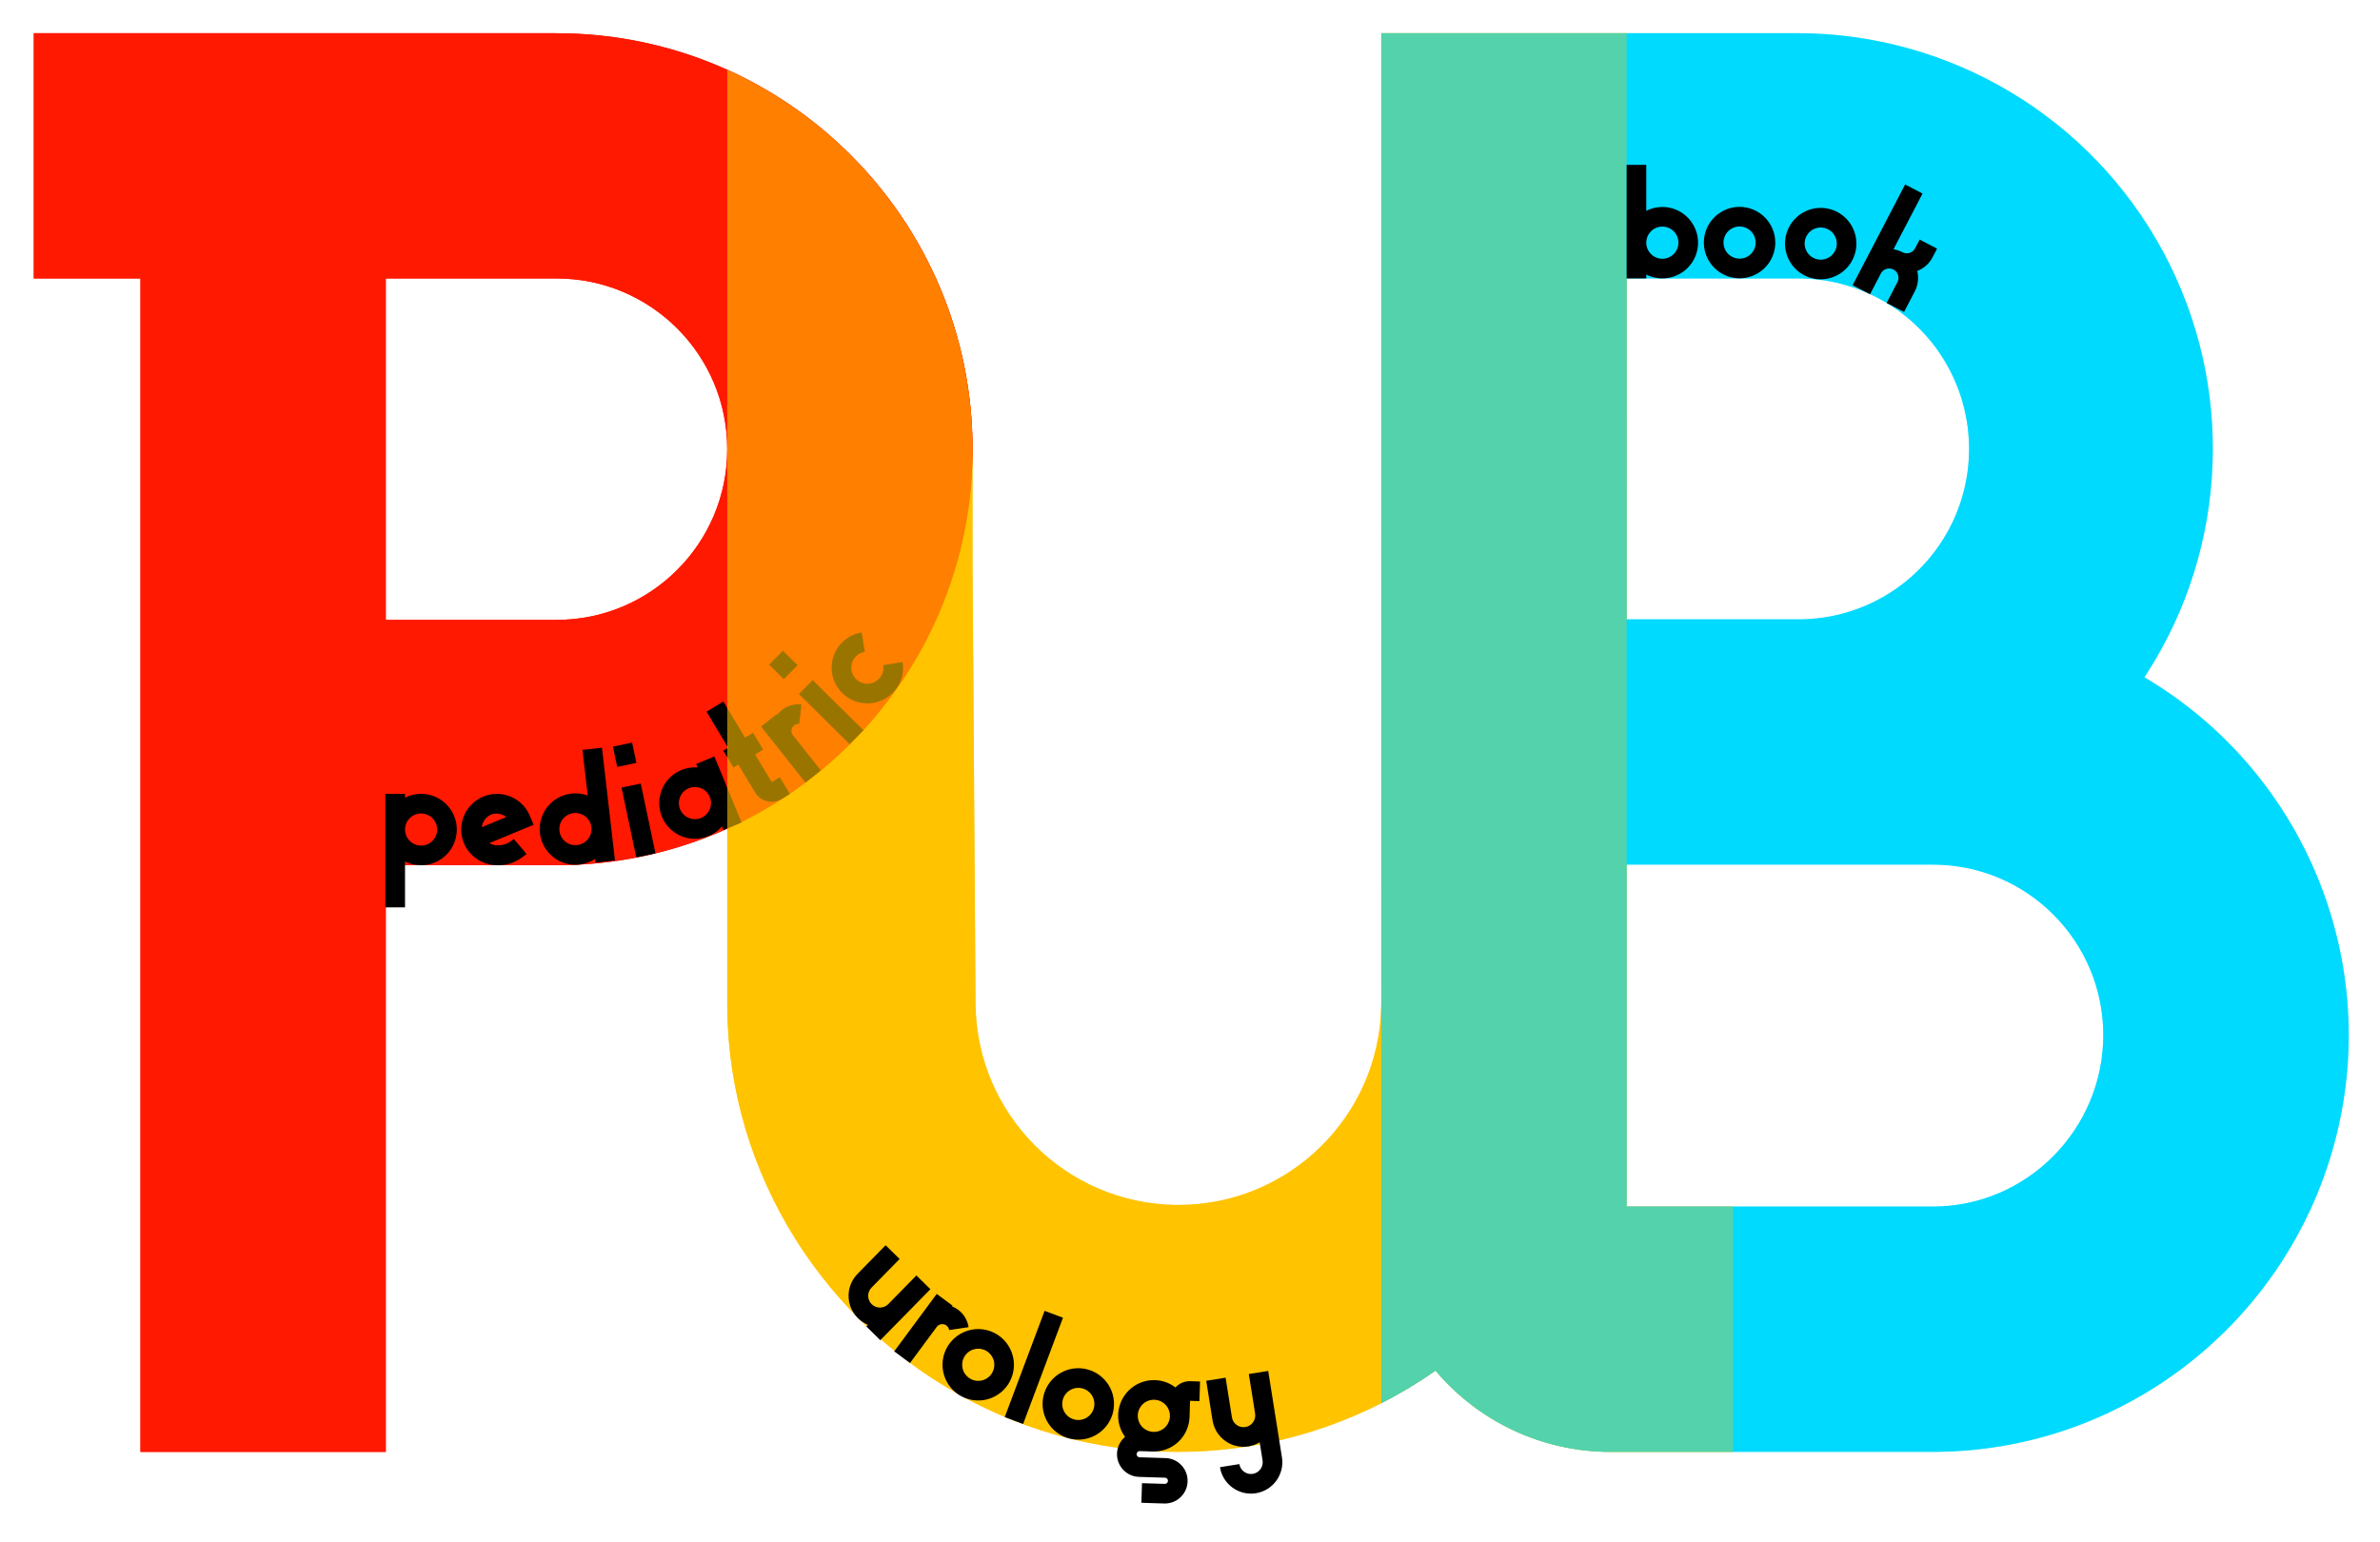
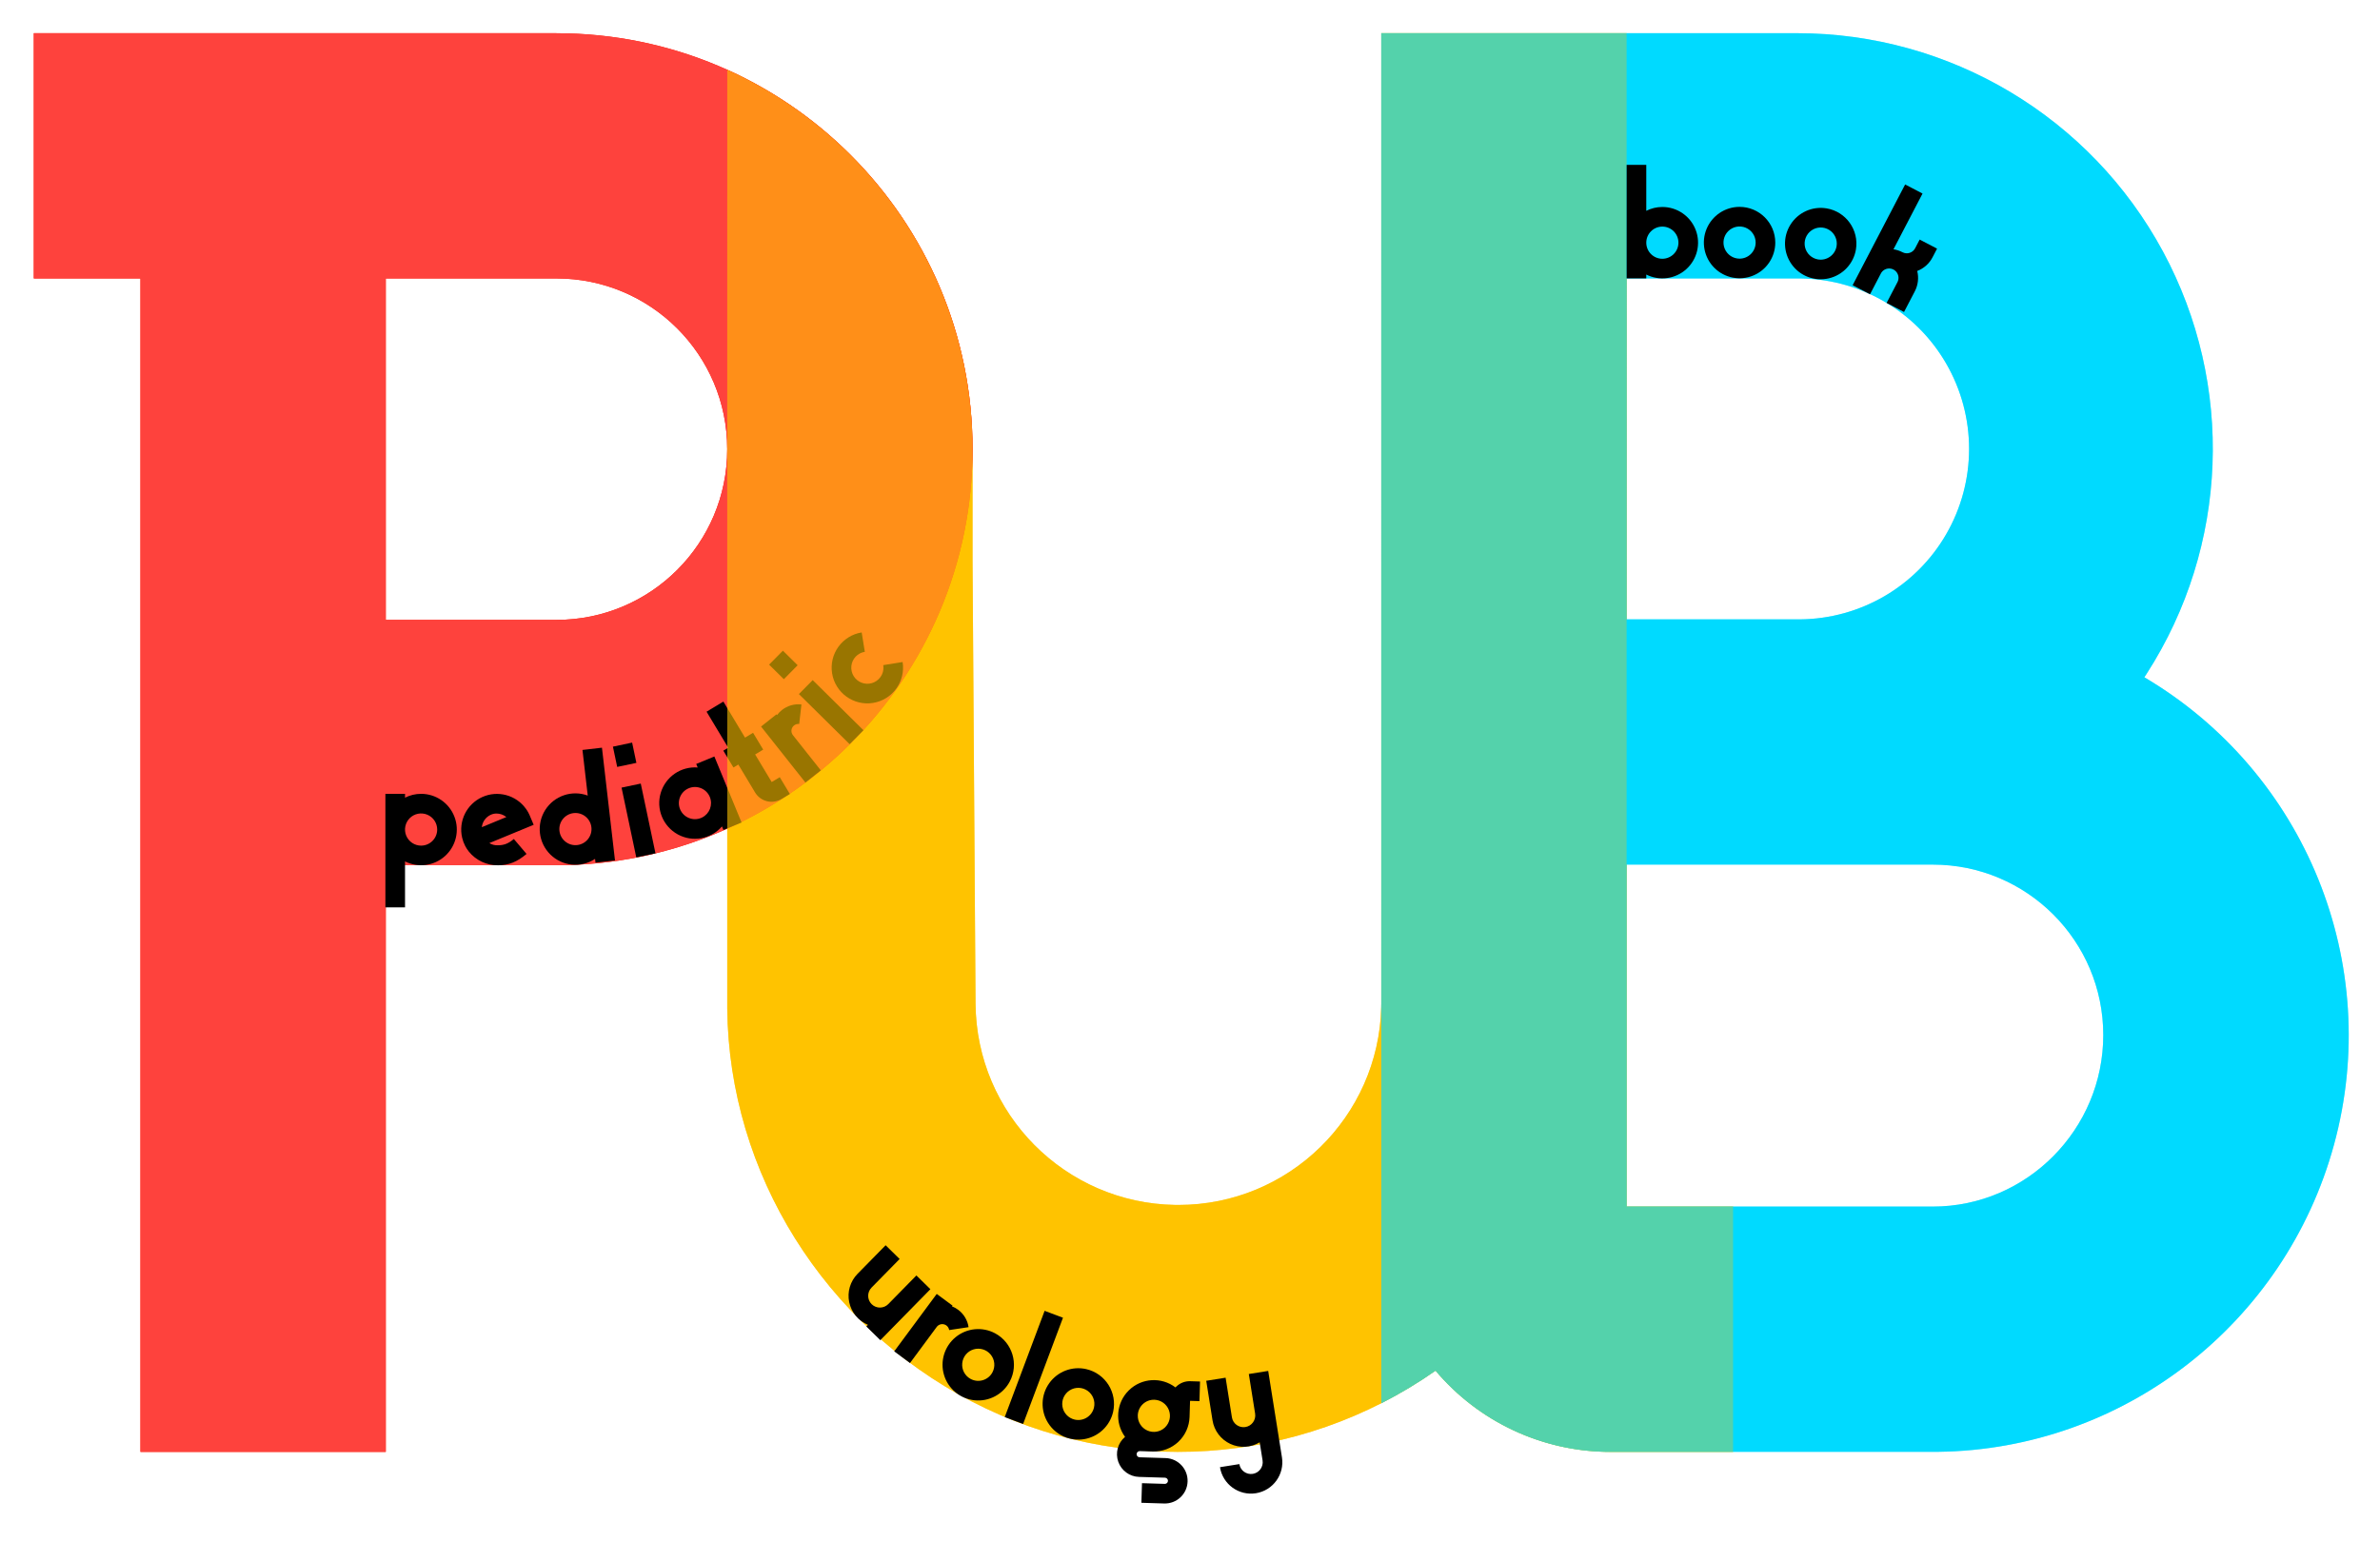
<svg xmlns="http://www.w3.org/2000/svg" width="352px" height="228px" viewBox="0 0 352 228" version="1.1">
  <g id="Dev" stroke="none" stroke-width="1" fill="none" fill-rule="evenodd">
    <path d="M240.576,4.91 L240.576,178.481 L256.32,178.481 L256.32,214.765 L238.179,214.765 C228.207,214.765 218.742,210.371 212.316,202.748 C192.075,216.947 165.612,218.696 143.679,207.287 C121.965,195.989 107.821,173.653 107.559,149.219 L107.559,66 L107.561,66 L107.561,10.32 C128.61,19.806 143.364,40.783 143.829,65.257 L143.84,66 L143.84,66.449 L143.84,66.449 L143.839,66.599 L143.84,83.15 L144.282,148.478 C144.416,164.789 157.545,177.972 173.795,178.234 L174.288,178.238 C190.599,178.238 203.891,165.218 204.286,148.971 L204.294,148.478 L204.294,4.91 L240.576,4.91 Z" id="U" fill="#FFC300" fill-rule="nonzero" />
    <path d="M57.056,214.769 L57.056,127.985 L82.307,127.985 C116.291,127.985 143.84,100.433 143.84,66.449 C143.84,32.465 116.291,4.916 82.307,4.916 L82.307,4.91 L5,4.91 L5,41.192 L20.774,41.192 L20.774,214.769 L57.056,214.769 Z M82.307,91.694 L57.056,91.694 L57.056,41.189 L82.307,41.189 C96.254,41.189 107.558,52.496 107.558,66.443 C107.558,80.387 96.254,91.694 82.307,91.694 Z" id="P" fill="#FF1900" fill-rule="nonzero" />
-     <path d="M57.056,214.769 L57.056,127.985 L82.307,127.985 C116.291,127.985 143.84,100.433 143.84,66.449 C143.84,32.465 116.291,4.916 82.307,4.916 L82.307,4.91 L5,4.91 L5,41.192 L20.774,41.192 L20.774,214.769 L57.056,214.769 Z M82.307,91.694 L57.056,91.694 L57.056,41.189 L82.307,41.189 C96.254,41.189 107.558,52.496 107.558,66.443 C107.558,80.387 96.254,91.694 82.307,91.694 Z" id="P-Copy" fill="#FF1900" fill-rule="nonzero" />
+     <path d="M57.056,214.769 L57.056,127.985 L82.307,127.985 C116.291,127.985 143.84,100.433 143.84,66.449 C143.84,32.465 116.291,4.916 82.307,4.916 L82.307,4.91 L5,4.91 L5,41.192 L20.774,41.192 L20.774,214.769 L57.056,214.769 Z M82.307,91.694 L57.056,91.694 L57.056,41.189 L82.307,41.189 C96.254,41.189 107.558,52.496 107.558,66.443 C107.558,80.387 96.254,91.694 82.307,91.694 Z" id="P-Copy" fill="#FE423D" fill-rule="nonzero" />
    <g id="pediatric" transform="translate(57, 93.55)" fill="#000000" fill-rule="nonzero">
      <g id="Group-4" transform="translate(56.75, 2.7)">
        <polygon id="Path" points="4.22 2.153 2.04 0 -2.13162821e-14 2.065 2.18 4.218" />
        <polygon id="Path" points="13.952 11.765 6.447 4.353 4.407 6.418 11.912 13.83" />
      </g>
      <g id="Combined-Shape-2" transform="translate(40.5, 18.35)">
        <path d="M8.155,-7.10542736e-15 L12.178,9.766 L9.494,10.872 L9.278,10.348 C7.651,12.23 4.93,12.722 2.747,11.528 C0.564,10.333 -0.489,7.777 0.219,5.391 C0.928,3.005 3.206,1.438 5.687,1.629 L5.687,1.629 L5.471,1.105 L8.155,-7.10542736e-15 Z M7.482,5.988 C6.982,4.773 5.592,4.194 4.377,4.694 C3.162,5.195 2.583,6.585 3.083,7.8 C3.584,9.014 4.974,9.593 6.189,9.093 L6.189,9.093 L6.337,9.026 C7.449,8.477 7.96,7.152 7.482,5.988 Z" id="Combined-Shape" />
      </g>
      <g id="Group-3" transform="translate(37.23937, 24.8477) rotate(3) translate(-37.23937, -24.8477) translate(33.23937, 16.3477)">
        <polygon id="Path" points="3.593 2.961 2.805 0 -2.84217094e-14 0.747 0.788 3.708" />
        <polygon id="Path" points="7.112 16.179 4.398 5.986 1.593 6.732 4.307 16.926" />
      </g>
      <path d="M32.029,17.05 L33.957,33.728 L31.074,34.062 L31.009,33.499 C28.931,34.868 26.179,34.601 24.403,32.857 C22.628,31.114 22.31,28.367 23.641,26.264 C24.972,24.161 27.591,23.273 29.926,24.132 L29.926,24.132 L29.146,17.383 L32.029,17.05 Z M30.468,28.815 C30.317,27.511 29.137,26.575 27.831,26.726 C26.527,26.877 25.591,28.057 25.742,29.362 C25.893,30.667 27.073,31.602 28.378,31.452 C29.682,31.299 30.617,30.12 30.468,28.815 Z" id="Combined-Shape" />
      <path d="M2.903,40.666 L2.903,33.872 C4.852,34.856 7.206,34.538 8.826,33.073 C10.445,31.607 10.995,29.296 10.209,27.258 C9.424,25.22 7.465,23.876 5.281,23.876 C4.455,23.875 3.64,24.07 2.903,24.443 L2.903,23.876 L7.10542736e-15,23.876 L7.10542736e-15,40.666 L2.903,40.666 Z M5.281,31.537 C4.319,31.536 3.452,30.956 3.083,30.068 C2.715,29.179 2.919,28.156 3.599,27.475 C4.279,26.795 5.302,26.591 6.191,26.959 C7.08,27.328 7.66,28.195 7.66,29.157 C7.659,30.47 6.594,31.535 5.281,31.537 Z M16.655,34.445 C18.23,34.445 19.493,33.942 20.876,32.764 L18.996,30.554 C18.138,31.285 17.469,31.486 16.598,31.486 C16.167,31.501 15.742,31.389 15.374,31.163 L18.604,29.83 L19.002,29.665 L21.929,28.456 L21.359,27.108 L21.35,27.086 L21.348,27.082 L21.34,27.064 L21.339,27.061 L21.33,27.04 L21.328,27.035 L21.322,27.021 L21.316,27.01 L21.314,27.004 C21.268,26.901 21.217,26.8 21.165,26.701 C21.148,26.67 21.132,26.639 21.115,26.608 C21.072,26.531 21.027,26.456 20.982,26.381 C20.959,26.345 20.937,26.309 20.913,26.274 C20.876,26.217 20.839,26.161 20.801,26.106 L20.799,26.106 C19.338,24.052 16.628,23.316 14.329,24.35 C12.03,25.383 10.781,27.898 11.348,30.354 L11.353,30.379 C11.452,30.802 11.604,31.211 11.805,31.595 L11.81,31.605 C11.96,31.891 12.137,32.162 12.338,32.414 L12.339,32.416 C13.391,33.717 14.982,34.465 16.655,34.445 Z M14.263,28.807 L14.263,28.804 C14.352,27.994 14.863,27.293 15.607,26.963 C15.867,26.848 16.148,26.789 16.432,26.79 C16.941,26.791 17.435,26.96 17.838,27.272 C17.853,27.284 17.868,27.298 17.883,27.312 L16.089,28.052 L14.369,28.763 L14.263,28.807 Z M59.82,23.9 L58.325,21.412 L57.134,22.127 L54.685,18.049 L55.876,17.334 L54.381,14.846 L53.19,15.561 L49.988,10.23 L47.5,11.725 L50.702,17.055 L49.98,17.489 L51.475,19.977 L52.197,19.544 L54.678,23.675 C55.487,25.018 57.23,25.453 58.576,24.647 L59.82,23.9 Z M64.399,20.404 L60.276,15.201 C60.018,14.875 59.981,14.425 60.184,14.062 C60.386,13.698 60.788,13.492 61.201,13.541 L61.534,10.657 C60.499,10.534 59.457,10.831 58.641,11.481 C58.369,11.697 58.126,11.947 57.919,12.226 L57.835,12.12 L55.56,13.923 L62.124,22.207 L64.399,20.404 Z M76.496,4.377 L73.631,4.837 C73.733,5.46 73.581,6.098 73.21,6.608 C72.579,7.481 71.441,7.821 70.435,7.437 C69.429,7.053 68.806,6.042 68.916,4.971 C69.026,3.9 69.842,3.037 70.905,2.866 L70.444,8.8817842e-16 C67.565,0.463 65.605,3.172 66.068,6.052 C66.53,8.932 69.24,10.891 72.12,10.429 C74.999,9.966 76.959,7.257 76.496,4.377 Z" />
    </g>
    <path d="M237.621,214.76 C227.854,214.6 218.622,210.229 212.316,202.748 C209.734,204.559 207.051,206.168 204.289,207.572 L204.289,148.759 L204.294,148.478 L204.293,142 L204.289,4.91 L265.787,4.91 C288.395,4.907 309.182,17.312 319.91,37.214 C330.531,56.917 329.599,80.816 317.519,99.616 L317.15,100.184 C341.015,114.281 352.505,142.604 345.194,169.343 C337.953,195.818 314.061,214.4 286.688,214.755 L285.857,214.76 L237.621,214.76 Z M285.857,127.895 L240.572,127.895 L240.572,178.48 L285.857,178.48 C299.783,178.48 311.072,167.033 311.072,153.11 C311.072,139.184 299.783,127.895 285.857,127.895 Z M266.662,41.196 L266.225,41.189 L240.575,41.189 L240.572,91.616 L266.225,91.616 C275.12,91.542 283.329,86.783 287.81,79.073 C292.364,71.24 292.364,61.565 287.81,53.729 C283.403,46.149 275.388,41.42 266.662,41.196 Z" id="B" fill="#00DAFF" fill-rule="nonzero" />
    <path d="M240.576,4.91 L240.576,178.481 L256.32,178.481 L256.32,214.765 L238.179,214.765 C228.207,214.765 218.742,210.371 212.316,202.748 C192.075,216.947 165.612,218.696 143.679,207.287 C121.965,195.989 107.821,173.653 107.559,149.219 L107.559,66 L107.561,10.32 C128.61,19.806 143.364,40.783 143.829,65.257 L143.84,66 L143.84,66.449 L143.839,66.599 L143.84,83.15 L144.282,148.478 C144.416,164.789 157.545,177.972 173.795,178.234 L174.288,178.238 C190.599,178.238 203.891,165.218 204.286,148.971 L204.294,148.478 L204.294,4.91 L240.576,4.91 Z" id="U-(transparent)" fill="#FFC300" fill-rule="nonzero" opacity="0.6" />
    <path d="M237.621,214.76 C227.854,214.6 218.622,210.229 212.316,202.748 C209.734,204.559 207.051,206.168 204.289,207.572 L204.289,148.759 L204.294,148.478 L204.293,142 L204.289,4.91 L265.787,4.91 C288.395,4.907 309.182,17.312 319.91,37.214 C330.531,56.917 329.599,80.816 317.519,99.616 L317.15,100.184 C341.015,114.281 352.505,142.604 345.194,169.343 C337.953,195.818 314.061,214.4 286.688,214.755 L285.857,214.76 L237.621,214.76 Z M285.857,127.895 L240.572,127.895 L240.572,178.48 L285.857,178.48 C299.783,178.48 311.072,167.033 311.072,153.11 C311.072,139.184 299.783,127.895 285.857,127.895 Z M266.662,41.196 L266.225,41.189 L240.575,41.189 L240.572,91.616 L266.225,91.616 C275.12,91.542 283.329,86.783 287.81,79.073 C292.364,71.24 292.364,61.565 287.81,53.729 C283.403,46.149 275.388,41.42 266.662,41.196 Z" id="B-(transparent)" fill="#00DAFF" fill-rule="nonzero" opacity="0.452" />
    <g id="Group-2-Copy" transform="translate(57, 27)">
      <path d="M0.056,100.895 C5.678,100.895 14.095,100.895 25.307,100.895 C42.125,100.895 86.84,88.59 86.84,39.441" id="Path-2" />
      <path d="M50.56,122.22 C50.82,146.65 64.97,168.99 86.68,180.29 C108.39,191.59 135.08,189.95 155.32,175.75" id="Path-3" />
      <path d="M73.201,171.244 L80.605,163.701 L78.534,161.668 L74.381,165.9 C73.708,166.584 72.608,166.595 71.923,165.922 C71.238,165.25 71.228,164.15 71.9,163.465 L76.054,159.233 L73.983,157.2 L69.829,161.431 C68.748,162.532 68.285,164.098 68.594,165.609 C68.902,167.12 69.941,168.38 71.366,168.97 L71.13,169.211 L73.201,171.244 Z M77.587,174.623 L81.536,169.287 C81.784,168.952 82.208,168.8 82.612,168.9 C83.016,169.001 83.319,169.335 83.38,169.747 L86.251,169.317 C86.1,168.285 85.542,167.357 84.702,166.739 C84.422,166.532 84.117,166.362 83.794,166.235 L83.875,166.127 L81.542,164.4 L75.254,172.896 L77.587,174.623 Z M94.318,183.639 L100.215,167.92 L97.497,166.9 L91.6,182.62 L94.318,183.639 Z M128.746,193.882 C131.277,193.479 133.002,191.101 132.599,188.57 L130.566,175.79 L127.699,176.246 L128.631,182.102 C128.782,183.05 128.136,183.94 127.188,184.091 C126.24,184.242 125.349,183.596 125.198,182.648 L124.266,176.792 L121.4,177.249 L122.332,183.104 C122.574,184.628 123.558,185.931 124.956,186.582 C126.355,187.233 127.985,187.146 129.307,186.351 L129.733,189.026 C129.884,189.974 129.237,190.865 128.29,191.016 C127.342,191.167 126.451,190.52 126.3,189.573 L123.434,190.029 C123.837,192.56 126.215,194.285 128.746,193.882 Z" id="urology" fill="#000000" fill-rule="nonzero" />
      <path d="M183.572,14.189 L209.22,14.189 C218.39,14.42 226.26,18.89 230.81,26.73" id="Path-4" />
      <path d="M219.576,16.53 L221.169,13.474 C221.394,13.03 221.841,12.741 222.338,12.717 C222.836,12.694 223.308,12.94 223.574,13.361 C223.84,13.782 223.859,14.314 223.624,14.753 L222.031,17.81 L224.605,19.151 L226.198,16.095 C226.682,15.169 226.809,14.097 226.556,13.083 C227.532,12.71 228.337,11.992 228.819,11.065 L229.49,9.778 L226.916,8.437 L226.245,9.724 C225.891,10.401 225.056,10.664 224.378,10.312 C223.96,10.094 223.509,9.946 223.044,9.875 L227.342,1.629 L224.768,0.287 L217.002,15.189 L219.576,16.53 Z" id="book" fill="#000000" fill-rule="nonzero" />
    </g>
    <path d="M264.8,33.237 C265.93,31.425 268.041,30.471 270.148,30.822 C273.023,31.303 274.966,34.021 274.491,36.897 C274.141,39.005 272.555,40.693 270.475,41.176 C268.394,41.659 266.227,40.84 264.985,39.103 C263.743,37.365 263.67,35.05 264.8,33.237 Z M270.54,34.012 C269.723,33.503 268.68,33.536 267.898,34.096 C267.115,34.655 266.747,35.631 266.964,36.569 C267.181,37.506 267.942,38.22 268.891,38.378 C270.187,38.592 271.411,37.716 271.628,36.421 C271.786,35.472 271.356,34.521 270.54,34.012 Z" id="Combined-Shape" fill="#000000" fill-rule="nonzero" />
    <path d="M257.281,30.6 C260.197,30.604 262.559,32.966 262.563,35.881 C262.563,38.017 261.276,39.943 259.302,40.76 C257.329,41.578 255.057,41.126 253.547,39.616 C252.036,38.105 251.585,35.834 252.402,33.86 C253.22,31.887 255.145,30.6 257.281,30.6 Z M258.192,33.683 C257.303,33.315 256.279,33.518 255.599,34.199 C254.919,34.879 254.715,35.902 255.084,36.791 C255.452,37.68 256.319,38.26 257.281,38.26 C258.595,38.258 259.659,37.194 259.66,35.881 C259.66,34.919 259.08,34.051 258.192,33.683 Z" id="Combined-Shape" fill="#000000" fill-rule="nonzero" />
    <path d="M243.483,24.39 L243.483,31.184 C244.22,30.81 245.035,30.616 245.861,30.617 C248.045,30.617 250.003,31.961 250.789,33.999 C251.574,36.037 251.024,38.347 249.405,39.813 C247.786,41.279 245.432,41.597 243.483,40.613 L243.483,40.613 L243.483,41.179 L240.58,41.179 L240.58,24.39 L243.483,24.39 Z M245.861,33.519 C244.547,33.519 243.483,34.584 243.483,35.898 C243.483,37.212 244.547,38.277 245.861,38.277 C247.174,38.275 248.238,37.211 248.24,35.898 C248.24,34.584 247.175,33.519 245.861,33.519 Z" id="Combined-Shape" fill="#000000" fill-rule="nonzero" />
    <path d="M166.959,205.659 C168.832,203.823 171.768,203.641 173.854,205.231 C173.901,205.18 173.95,205.13 174.001,205.082 C174.549,204.564 175.281,204.287 176.034,204.312 L176.034,204.312 L177.485,204.357 L177.396,207.258 L176.008,207.215 L175.935,209.593 C175.893,210.993 175.296,212.319 174.275,213.279 C173.255,214.238 171.895,214.753 170.495,214.71 L170.495,214.71 L168.574,214.651 C168.321,214.643 168.111,214.842 168.103,215.094 C168.095,215.346 168.293,215.557 168.546,215.565 L168.546,215.565 L172.387,215.683 C174.242,215.739 175.7,217.289 175.643,219.143 C175.586,220.998 174.036,222.456 172.182,222.399 L172.182,222.399 L168.81,222.296 L168.899,219.395 L172.27,219.498 C172.523,219.506 172.733,219.307 172.741,219.055 C172.749,218.803 172.55,218.592 172.298,218.584 L172.298,218.584 L168.457,218.466 C167.066,218.424 165.845,217.529 165.387,216.215 C164.929,214.901 165.329,213.441 166.392,212.544 C164.844,210.426 165.086,207.494 166.959,205.659 Z M170.729,207.054 C169.416,207.015 168.32,208.046 168.278,209.358 C168.249,210.32 168.801,211.205 169.678,211.6 C170.556,211.995 171.585,211.823 172.285,211.164 C172.986,210.505 173.221,209.488 172.88,208.589 C172.539,207.689 171.69,207.083 170.729,207.054 Z" id="Combined-Shape" fill="#000000" fill-rule="nonzero" />
    <path d="M155.179,204.608 C156.418,202.868 158.583,202.046 160.665,202.525 C163.505,203.182 165.278,206.013 164.628,208.855 C164.149,210.937 162.464,212.525 160.357,212.88 C158.251,213.234 156.138,212.284 155.005,210.474 C153.871,208.663 153.94,206.348 155.179,204.608 Z M160.861,205.733 C160.077,205.175 159.034,205.144 158.219,205.655 C157.403,206.165 156.976,207.117 157.136,208.066 C157.295,209.014 158.01,209.774 158.948,209.99 C160.228,210.282 161.504,209.484 161.8,208.204 C162.015,207.266 161.645,206.291 160.861,205.733 Z" id="Combined-Shape" fill="#000000" fill-rule="nonzero" />
    <path d="M141.336,197.795 C142.989,196.442 145.294,196.217 147.177,197.227 C149.744,198.607 150.71,201.805 149.336,204.376 C148.327,206.259 146.283,207.348 144.158,207.136 C142.032,206.924 140.243,205.453 139.626,203.408 C139.008,201.363 139.683,199.148 141.336,197.795 Z M146.522,200.374 C145.913,199.63 144.915,199.325 143.994,199.604 C143.073,199.882 142.41,200.687 142.315,201.645 C142.219,202.602 142.71,203.523 143.558,203.978 C144.716,204.597 146.157,204.162 146.778,203.005 C147.233,202.157 147.132,201.118 146.522,200.374 Z" id="Combined-Shape" fill="#000000" fill-rule="nonzero" />
  </g>
</svg>
